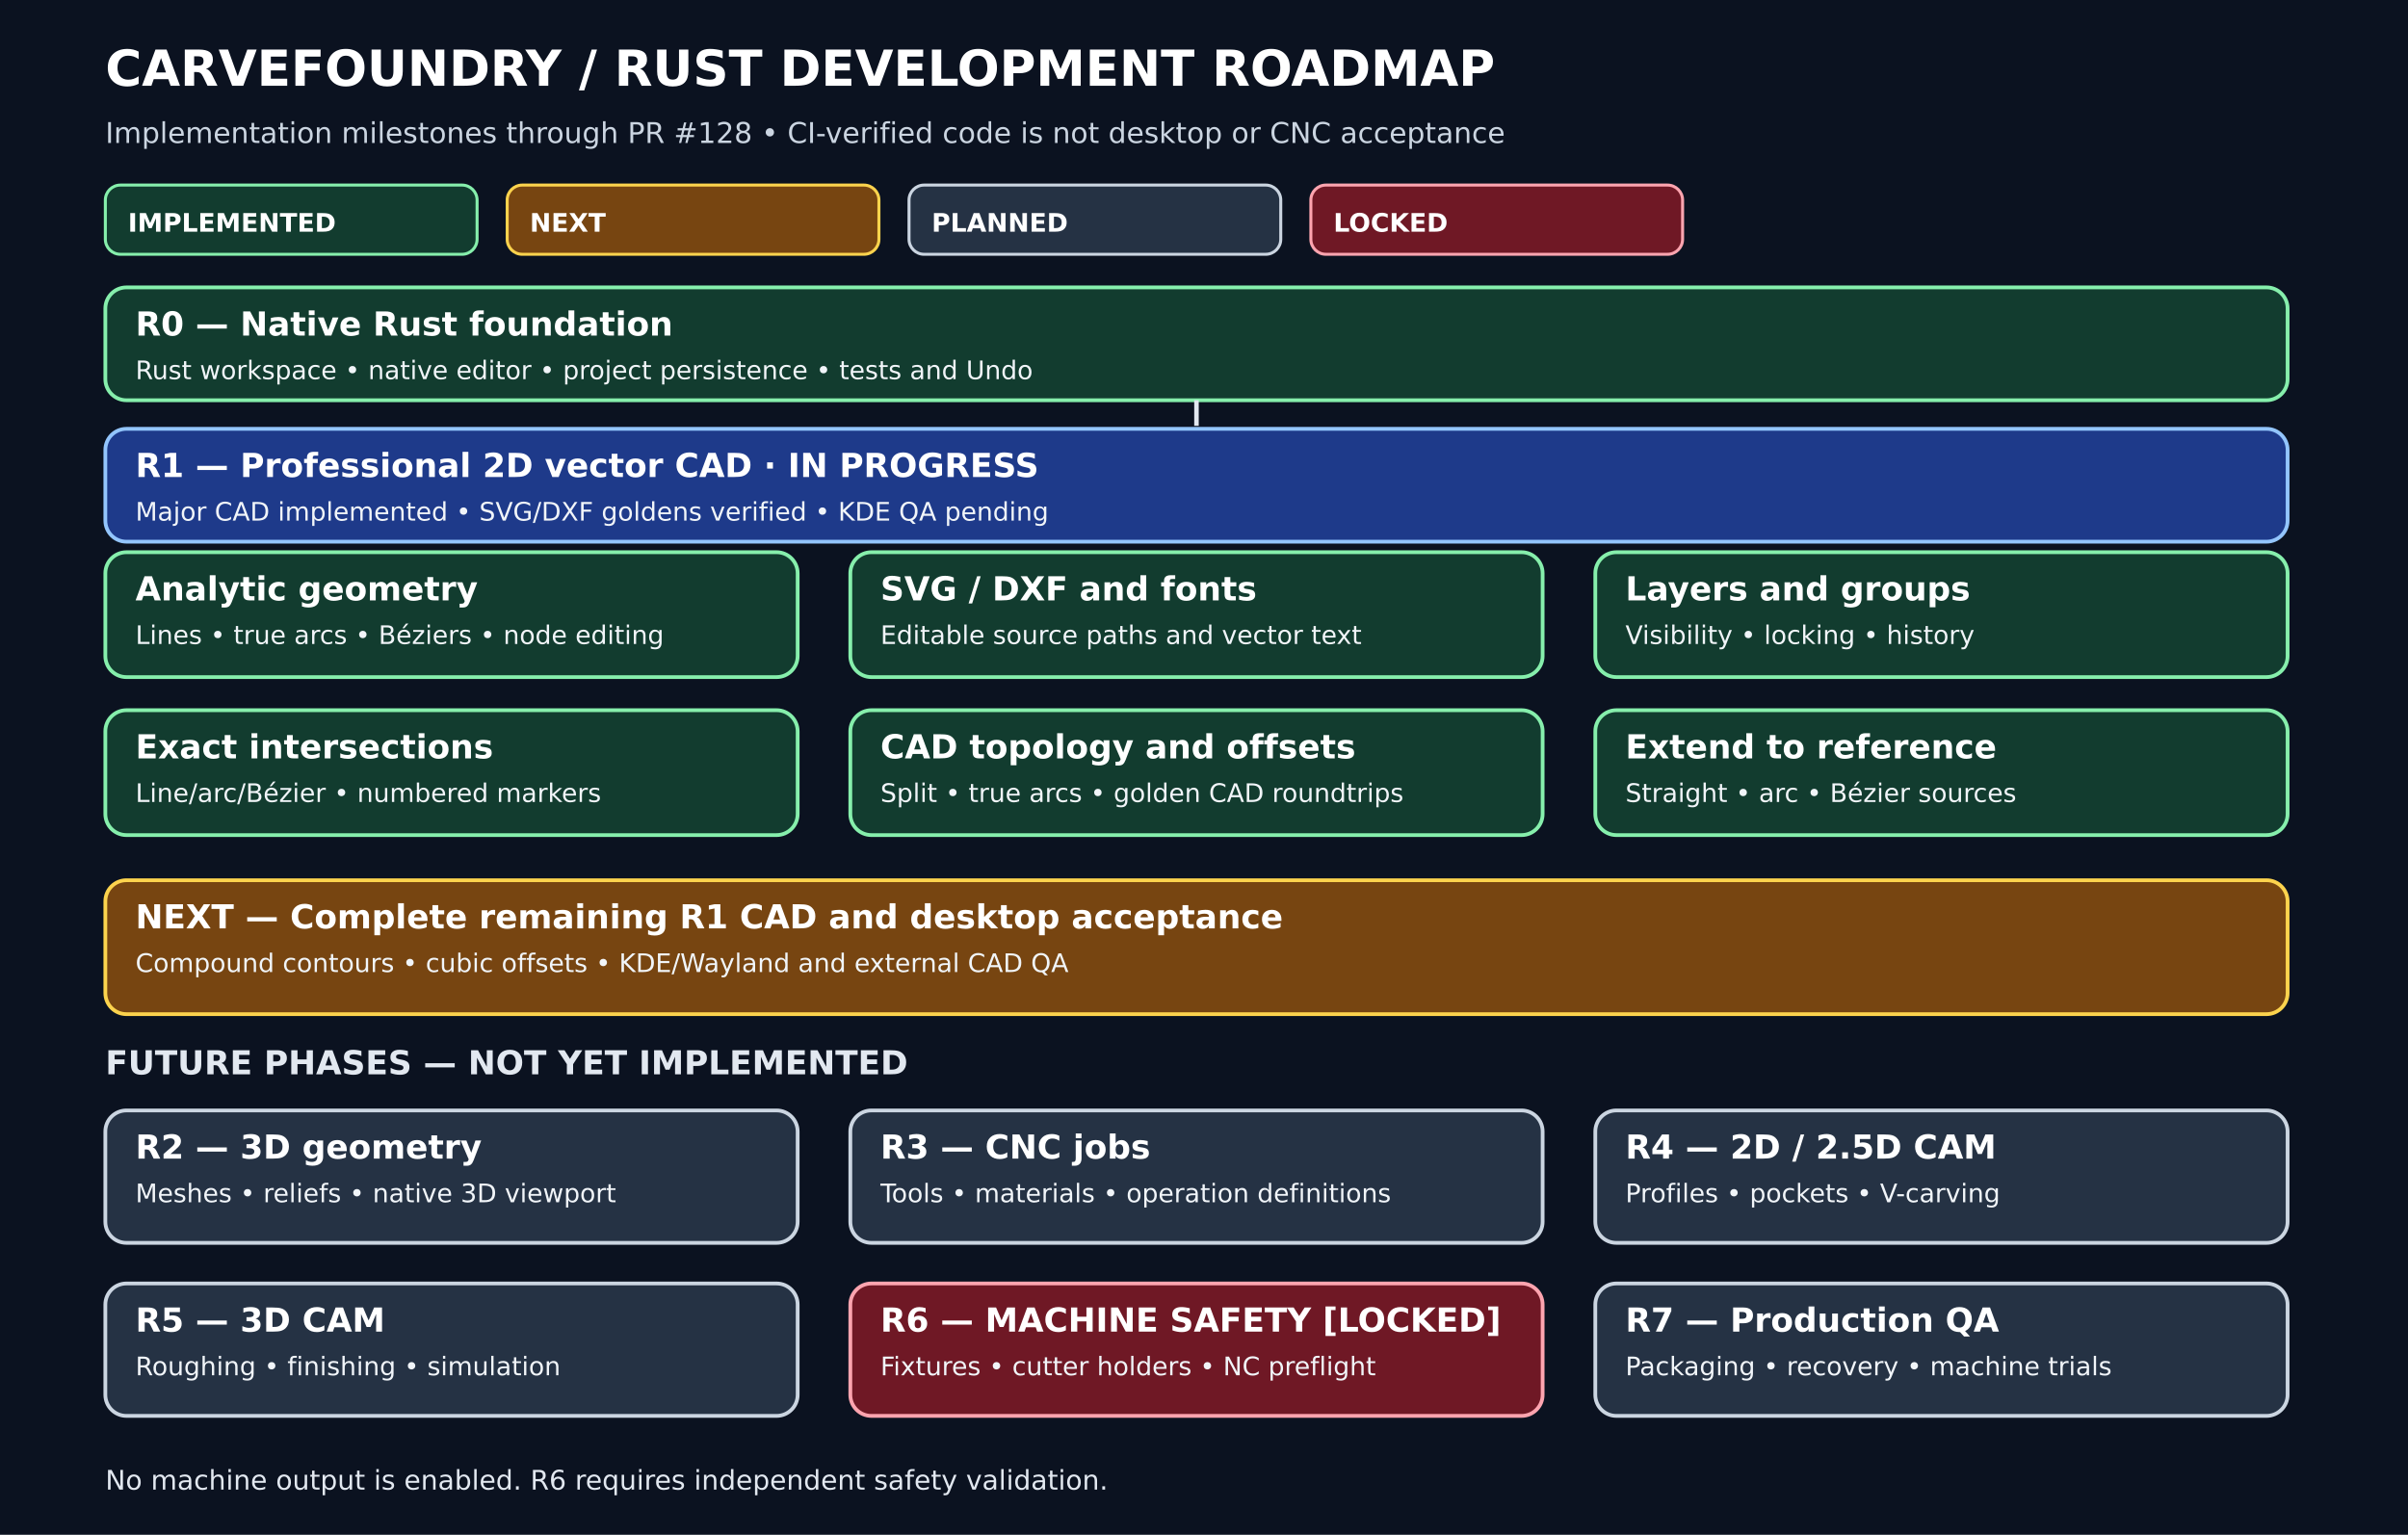
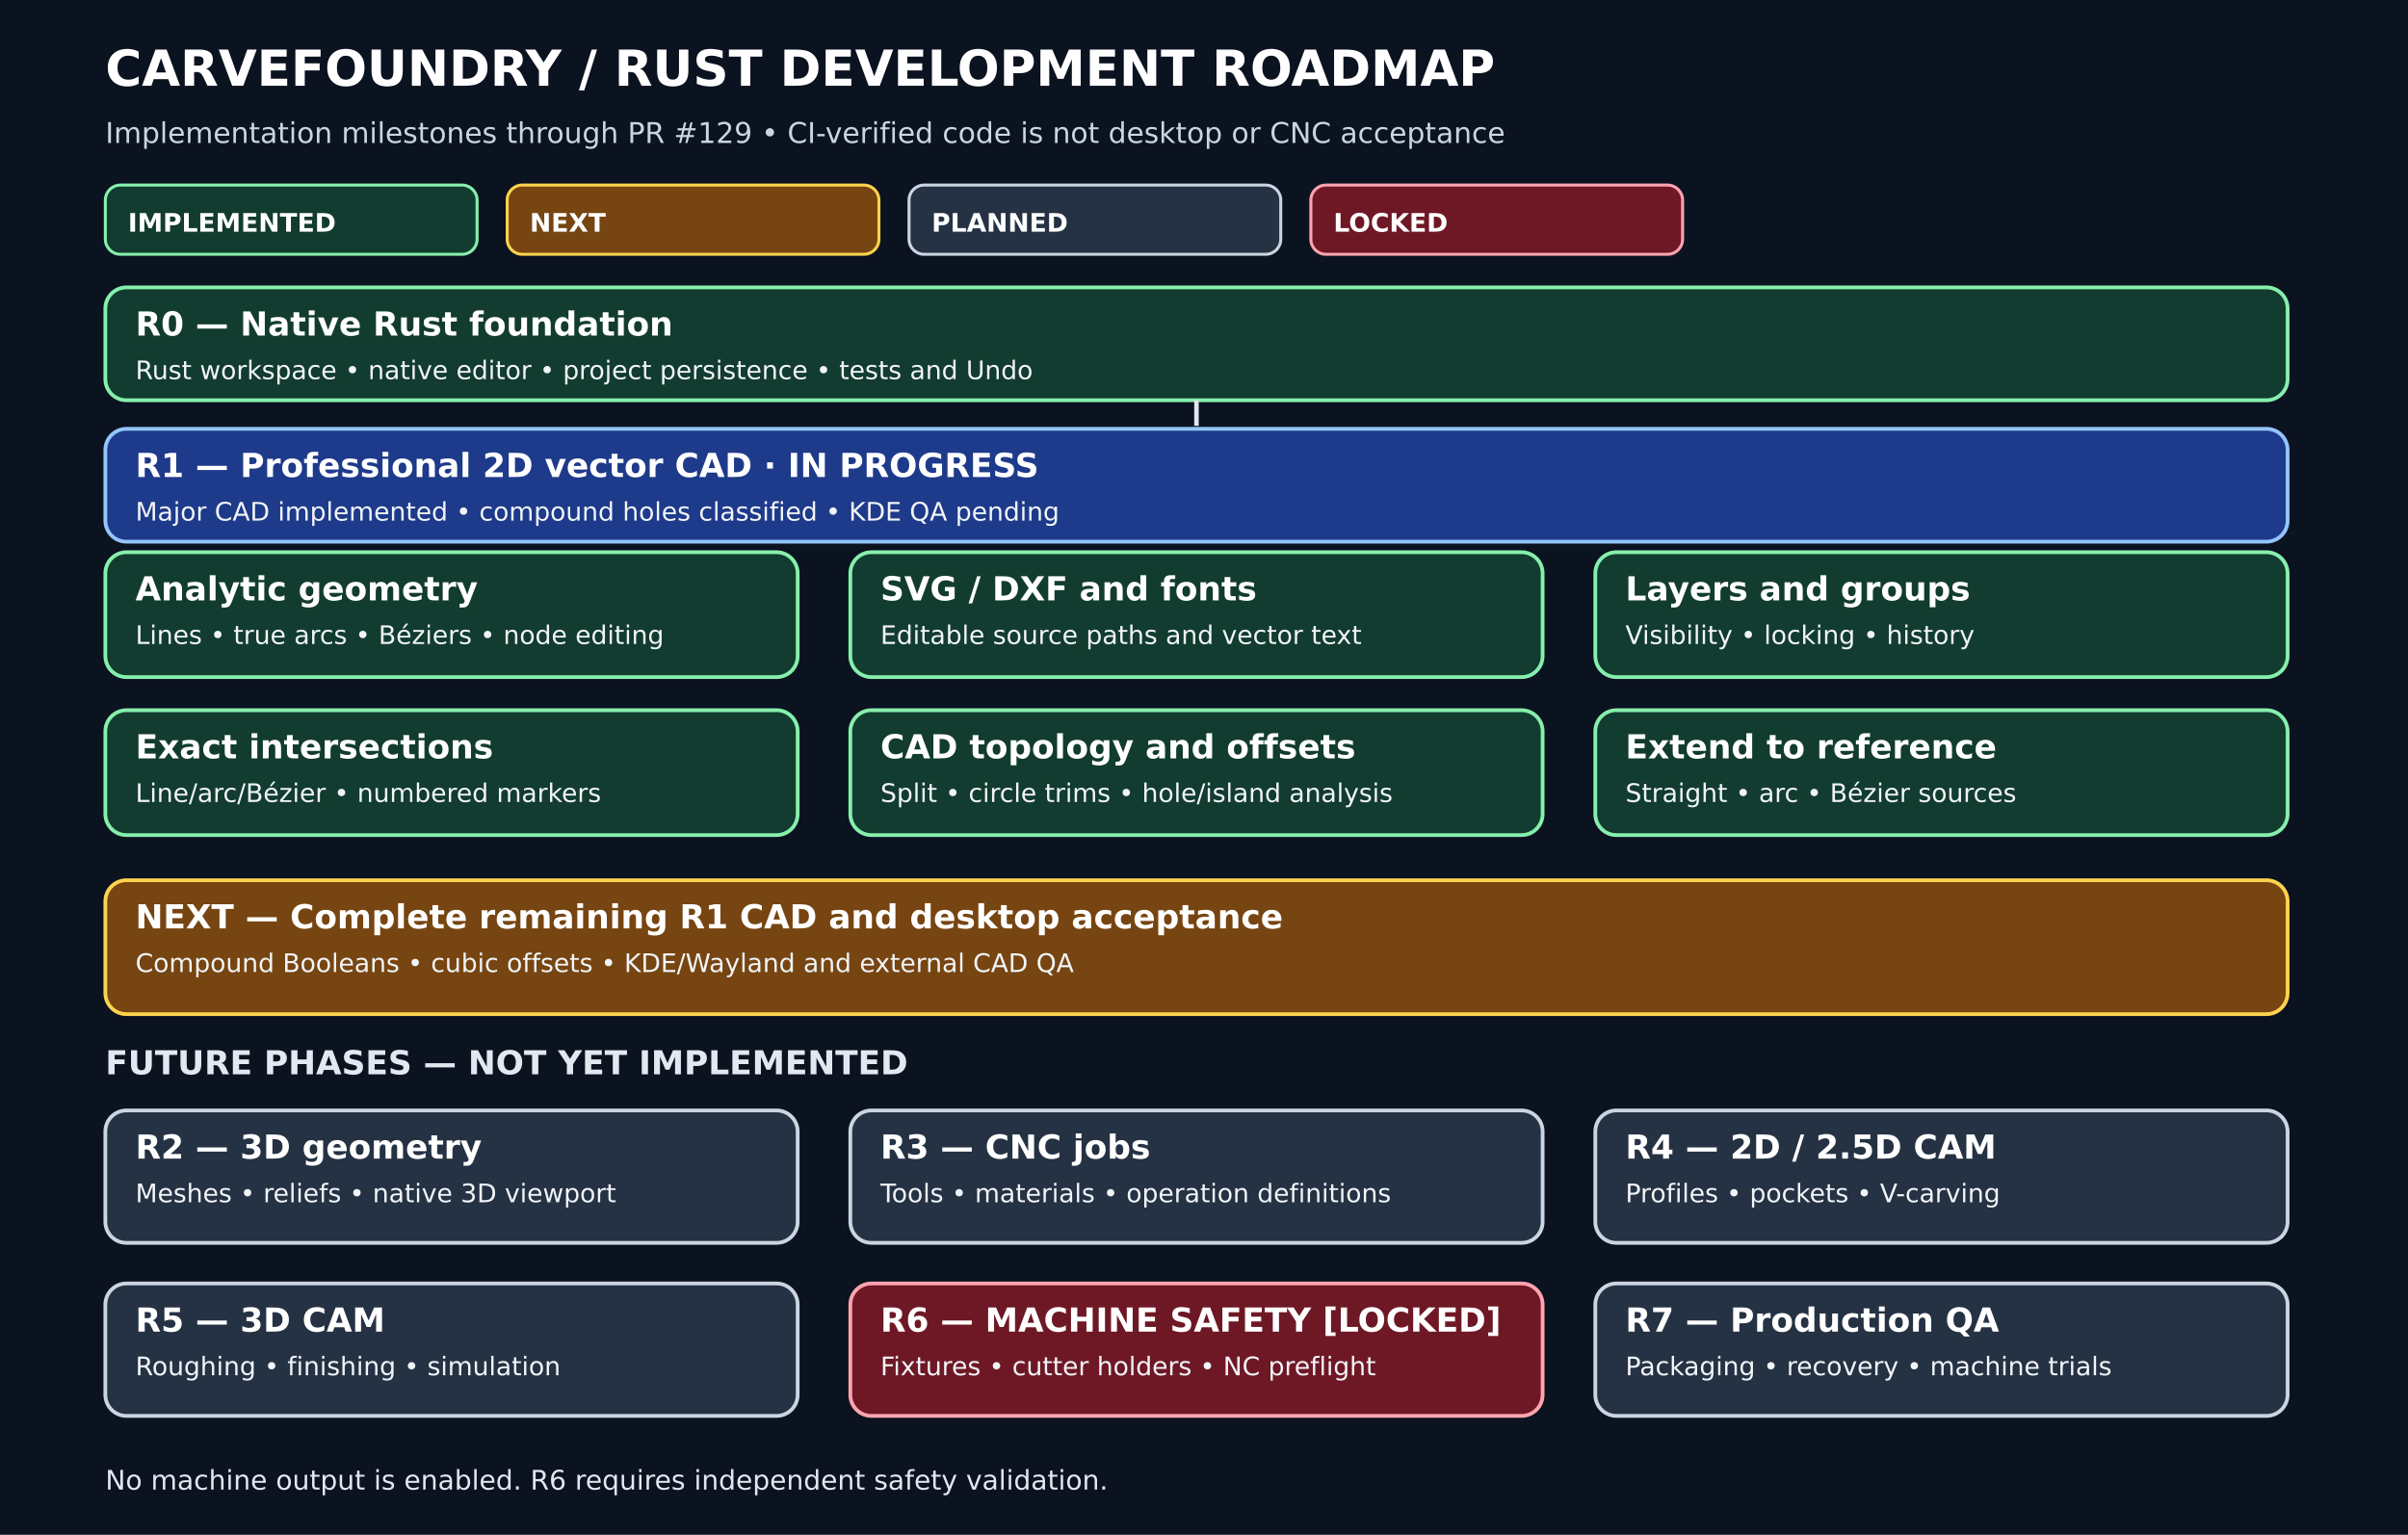
<svg xmlns="http://www.w3.org/2000/svg" width="1600" height="1020" viewBox="0 0 1600 1020" role="img" aria-labelledby="roadmap-title roadmap-desc">
  <rect width="1600" height="1020" fill="#0b1220" />
  <text x="70" y="57" fill="#ffffff" font-family="DejaVu Sans, Arial, sans-serif" font-weight="800" font-size="33">CARVEFOUNDRY  /  RUST DEVELOPMENT ROADMAP</text>
-   <text x="70" y="95" fill="#cbd5e1" font-family="DejaVu Sans, Arial, sans-serif" font-weight="500" font-size="19">Implementation milestones through PR #128  •  CI-verified code is not desktop or CNC acceptance</text>
+   <text x="70" y="95" fill="#cbd5e1" font-family="DejaVu Sans, Arial, sans-serif" font-weight="500" font-size="19">Implementation milestones through PR #129  •  CI-verified code is not desktop or CNC acceptance</text>
  <rect x="70" y="123" width="247" height="46" rx="10" fill="#123c2f" stroke="#86efac" stroke-width="2" />
  <text x="85" y="154" fill="#ffffff" font-family="DejaVu Sans, Arial, sans-serif" font-weight="700" font-size="17">IMPLEMENTED</text>
  <rect x="337" y="123" width="247" height="46" rx="10" fill="#774511" stroke="#fcd34d" stroke-width="2" />
  <text x="352" y="154" fill="#ffffff" font-family="DejaVu Sans, Arial, sans-serif" font-weight="700" font-size="17">NEXT</text>
  <rect x="604" y="123" width="247" height="46" rx="10" fill="#253244" stroke="#cbd5e1" stroke-width="2" />
  <text x="619" y="154" fill="#ffffff" font-family="DejaVu Sans, Arial, sans-serif" font-weight="700" font-size="17">PLANNED</text>
  <rect x="871" y="123" width="247" height="46" rx="10" fill="#6f1825" stroke="#fda4af" stroke-width="2" />
  <text x="886" y="154" fill="#ffffff" font-family="DejaVu Sans, Arial, sans-serif" font-weight="700" font-size="17">LOCKED</text>
  <rect x="70" y="191" width="1450" height="75" rx="14" fill="#123c2f" stroke="#86efac" stroke-width="2.5" />
  <text x="90" y="223" fill="#ffffff" font-family="DejaVu Sans, Arial, sans-serif" font-weight="700" font-size="22">R0  —  Native Rust foundation</text>
  <text x="90" y="252" fill="#f1f5f9" font-family="DejaVu Sans, Arial, sans-serif" font-weight="500" font-size="17">Rust workspace • native editor • project persistence • tests and Undo</text>
  <path d="M795 266 V283" stroke="#e2e8f0" stroke-width="3" fill="none" />
  <rect x="70" y="285" width="1450" height="75" rx="14" fill="#1e3a8a" stroke="#93c5fd" stroke-width="2.5" />
  <text x="90" y="317" fill="#ffffff" font-family="DejaVu Sans, Arial, sans-serif" font-weight="700" font-size="22">R1  —  Professional 2D vector CAD  ·  IN PROGRESS</text>
-   <text x="90" y="346" fill="#f1f5f9" font-family="DejaVu Sans, Arial, sans-serif" font-weight="500" font-size="17">Major CAD implemented • SVG/DXF goldens verified • KDE QA pending</text>
+   <text x="90" y="346" fill="#f1f5f9" font-family="DejaVu Sans, Arial, sans-serif" font-weight="500" font-size="17">Major CAD implemented • compound holes classified • KDE QA pending</text>
  <rect x="70" y="367" width="460" height="83" rx="14" fill="#123c2f" stroke="#86efac" stroke-width="2.5" />
  <text x="90" y="399" fill="#ffffff" font-family="DejaVu Sans, Arial, sans-serif" font-weight="700" font-size="22">Analytic geometry</text>
  <text x="90" y="428" fill="#f1f5f9" font-family="DejaVu Sans, Arial, sans-serif" font-weight="500" font-size="17">Lines • true arcs • Béziers • node editing</text>
  <rect x="565" y="367" width="460" height="83" rx="14" fill="#123c2f" stroke="#86efac" stroke-width="2.5" />
  <text x="585" y="399" fill="#ffffff" font-family="DejaVu Sans, Arial, sans-serif" font-weight="700" font-size="22">SVG / DXF and fonts</text>
  <text x="585" y="428" fill="#f1f5f9" font-family="DejaVu Sans, Arial, sans-serif" font-weight="500" font-size="17">Editable source paths and vector text</text>
  <rect x="1060" y="367" width="460" height="83" rx="14" fill="#123c2f" stroke="#86efac" stroke-width="2.5" />
  <text x="1080" y="399" fill="#ffffff" font-family="DejaVu Sans, Arial, sans-serif" font-weight="700" font-size="22">Layers and groups</text>
  <text x="1080" y="428" fill="#f1f5f9" font-family="DejaVu Sans, Arial, sans-serif" font-weight="500" font-size="17">Visibility • locking • history</text>
  <rect x="70" y="472" width="460" height="83" rx="14" fill="#123c2f" stroke="#86efac" stroke-width="2.5" />
  <text x="90" y="504" fill="#ffffff" font-family="DejaVu Sans, Arial, sans-serif" font-weight="700" font-size="22">Exact intersections</text>
  <text x="90" y="533" fill="#f1f5f9" font-family="DejaVu Sans, Arial, sans-serif" font-weight="500" font-size="17">Line/arc/Bézier • numbered markers</text>
  <rect x="565" y="472" width="460" height="83" rx="14" fill="#123c2f" stroke="#86efac" stroke-width="2.5" />
  <text x="585" y="504" fill="#ffffff" font-family="DejaVu Sans, Arial, sans-serif" font-weight="700" font-size="22">CAD topology and offsets</text>
-   <text x="585" y="533" fill="#f1f5f9" font-family="DejaVu Sans, Arial, sans-serif" font-weight="500" font-size="17">Split • true arcs • golden CAD roundtrips</text>
+   <text x="585" y="533" fill="#f1f5f9" font-family="DejaVu Sans, Arial, sans-serif" font-weight="500" font-size="17">Split • circle trims • hole/island analysis</text>
  <rect x="1060" y="472" width="460" height="83" rx="14" fill="#123c2f" stroke="#86efac" stroke-width="2.5" />
  <text x="1080" y="504" fill="#ffffff" font-family="DejaVu Sans, Arial, sans-serif" font-weight="700" font-size="22">Extend to reference</text>
  <text x="1080" y="533" fill="#f1f5f9" font-family="DejaVu Sans, Arial, sans-serif" font-weight="500" font-size="17">Straight • arc • Bézier sources</text>
  <rect x="70" y="585" width="1450" height="89" rx="14" fill="#774511" stroke="#fcd34d" stroke-width="2.5" />
  <text x="90" y="617" fill="#ffffff" font-family="DejaVu Sans, Arial, sans-serif" font-weight="700" font-size="22">NEXT  —  Complete remaining R1 CAD and desktop acceptance</text>
-   <text x="90" y="646" fill="#f1f5f9" font-family="DejaVu Sans, Arial, sans-serif" font-weight="500" font-size="17">Compound contours • cubic offsets • KDE/Wayland and external CAD QA</text>
+   <text x="90" y="646" fill="#f1f5f9" font-family="DejaVu Sans, Arial, sans-serif" font-weight="500" font-size="17">Compound Booleans • cubic offsets • KDE/Wayland and external CAD QA</text>
  <text x="70" y="714" fill="#e2e8f0" font-family="DejaVu Sans, Arial, sans-serif" font-weight="800" font-size="22">FUTURE PHASES  —  NOT YET IMPLEMENTED</text>
  <rect x="70" y="738" width="460" height="88" rx="14" fill="#253244" stroke="#cbd5e1" stroke-width="2.5" />
  <text x="90" y="770" fill="#ffffff" font-family="DejaVu Sans, Arial, sans-serif" font-weight="700" font-size="22">R2  —  3D geometry</text>
  <text x="90" y="799" fill="#f1f5f9" font-family="DejaVu Sans, Arial, sans-serif" font-weight="500" font-size="17">Meshes • reliefs • native 3D viewport</text>
  <rect x="565" y="738" width="460" height="88" rx="14" fill="#253244" stroke="#cbd5e1" stroke-width="2.5" />
  <text x="585" y="770" fill="#ffffff" font-family="DejaVu Sans, Arial, sans-serif" font-weight="700" font-size="22">R3  —  CNC jobs</text>
  <text x="585" y="799" fill="#f1f5f9" font-family="DejaVu Sans, Arial, sans-serif" font-weight="500" font-size="17">Tools • materials • operation definitions</text>
  <rect x="1060" y="738" width="460" height="88" rx="14" fill="#253244" stroke="#cbd5e1" stroke-width="2.5" />
  <text x="1080" y="770" fill="#ffffff" font-family="DejaVu Sans, Arial, sans-serif" font-weight="700" font-size="22">R4  —  2D / 2.5D CAM</text>
  <text x="1080" y="799" fill="#f1f5f9" font-family="DejaVu Sans, Arial, sans-serif" font-weight="500" font-size="17">Profiles • pockets • V-carving</text>
  <rect x="70" y="853" width="460" height="88" rx="14" fill="#253244" stroke="#cbd5e1" stroke-width="2.5" />
  <text x="90" y="885" fill="#ffffff" font-family="DejaVu Sans, Arial, sans-serif" font-weight="700" font-size="22">R5  —  3D CAM</text>
  <text x="90" y="914" fill="#f1f5f9" font-family="DejaVu Sans, Arial, sans-serif" font-weight="500" font-size="17">Roughing • finishing • simulation</text>
  <rect x="1060" y="853" width="460" height="88" rx="14" fill="#253244" stroke="#cbd5e1" stroke-width="2.5" />
  <text x="1080" y="885" fill="#ffffff" font-family="DejaVu Sans, Arial, sans-serif" font-weight="700" font-size="22">R7  —  Production QA</text>
  <text x="1080" y="914" fill="#f1f5f9" font-family="DejaVu Sans, Arial, sans-serif" font-weight="500" font-size="17">Packaging • recovery • machine trials</text>
  <rect x="565" y="853" width="460" height="88" rx="14" fill="#6f1825" stroke="#fda4af" stroke-width="2.5" />
  <text x="585" y="885" fill="#ffffff" font-family="DejaVu Sans, Arial, sans-serif" font-weight="700" font-size="22">R6  —  MACHINE SAFETY  [LOCKED]</text>
  <text x="585" y="914" fill="#f1f5f9" font-family="DejaVu Sans, Arial, sans-serif" font-weight="500" font-size="17">Fixtures • cutter holders • NC preflight</text>
  <text x="70" y="990" fill="#e2e8f0" font-family="DejaVu Sans, Arial, sans-serif" font-weight="500" font-size="18">No machine output is enabled.  R6 requires independent safety validation.</text>
</svg>
